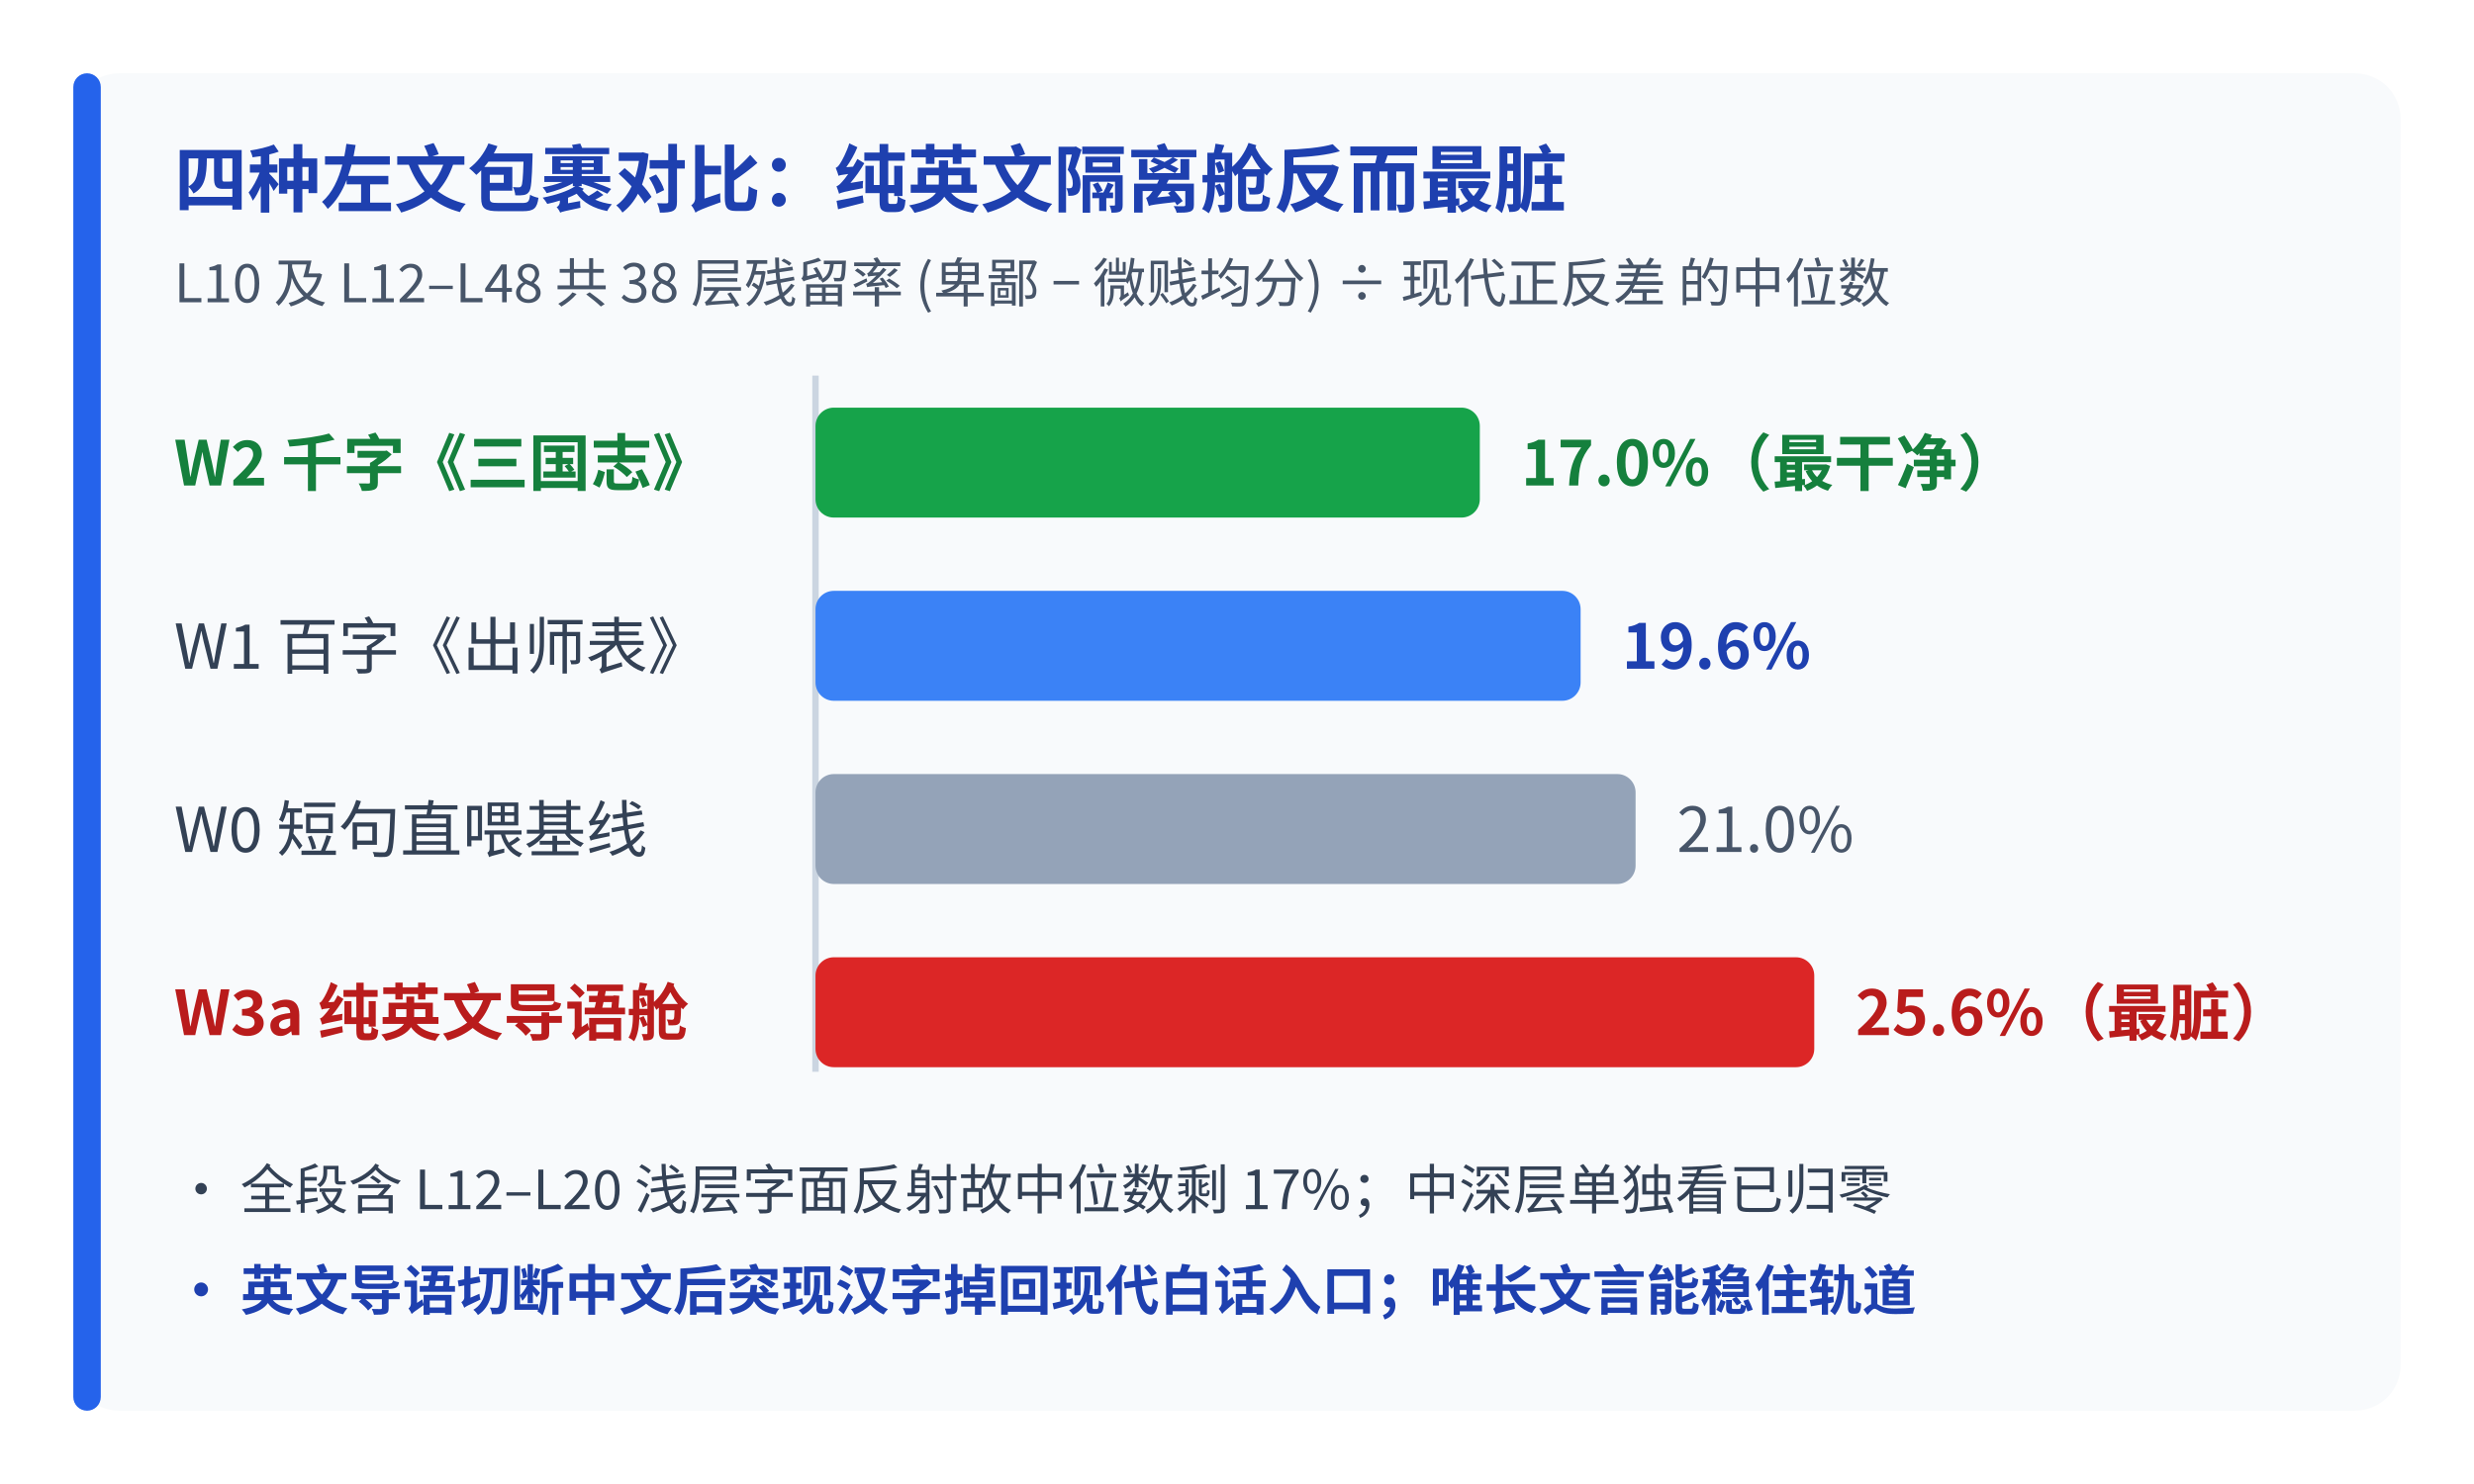
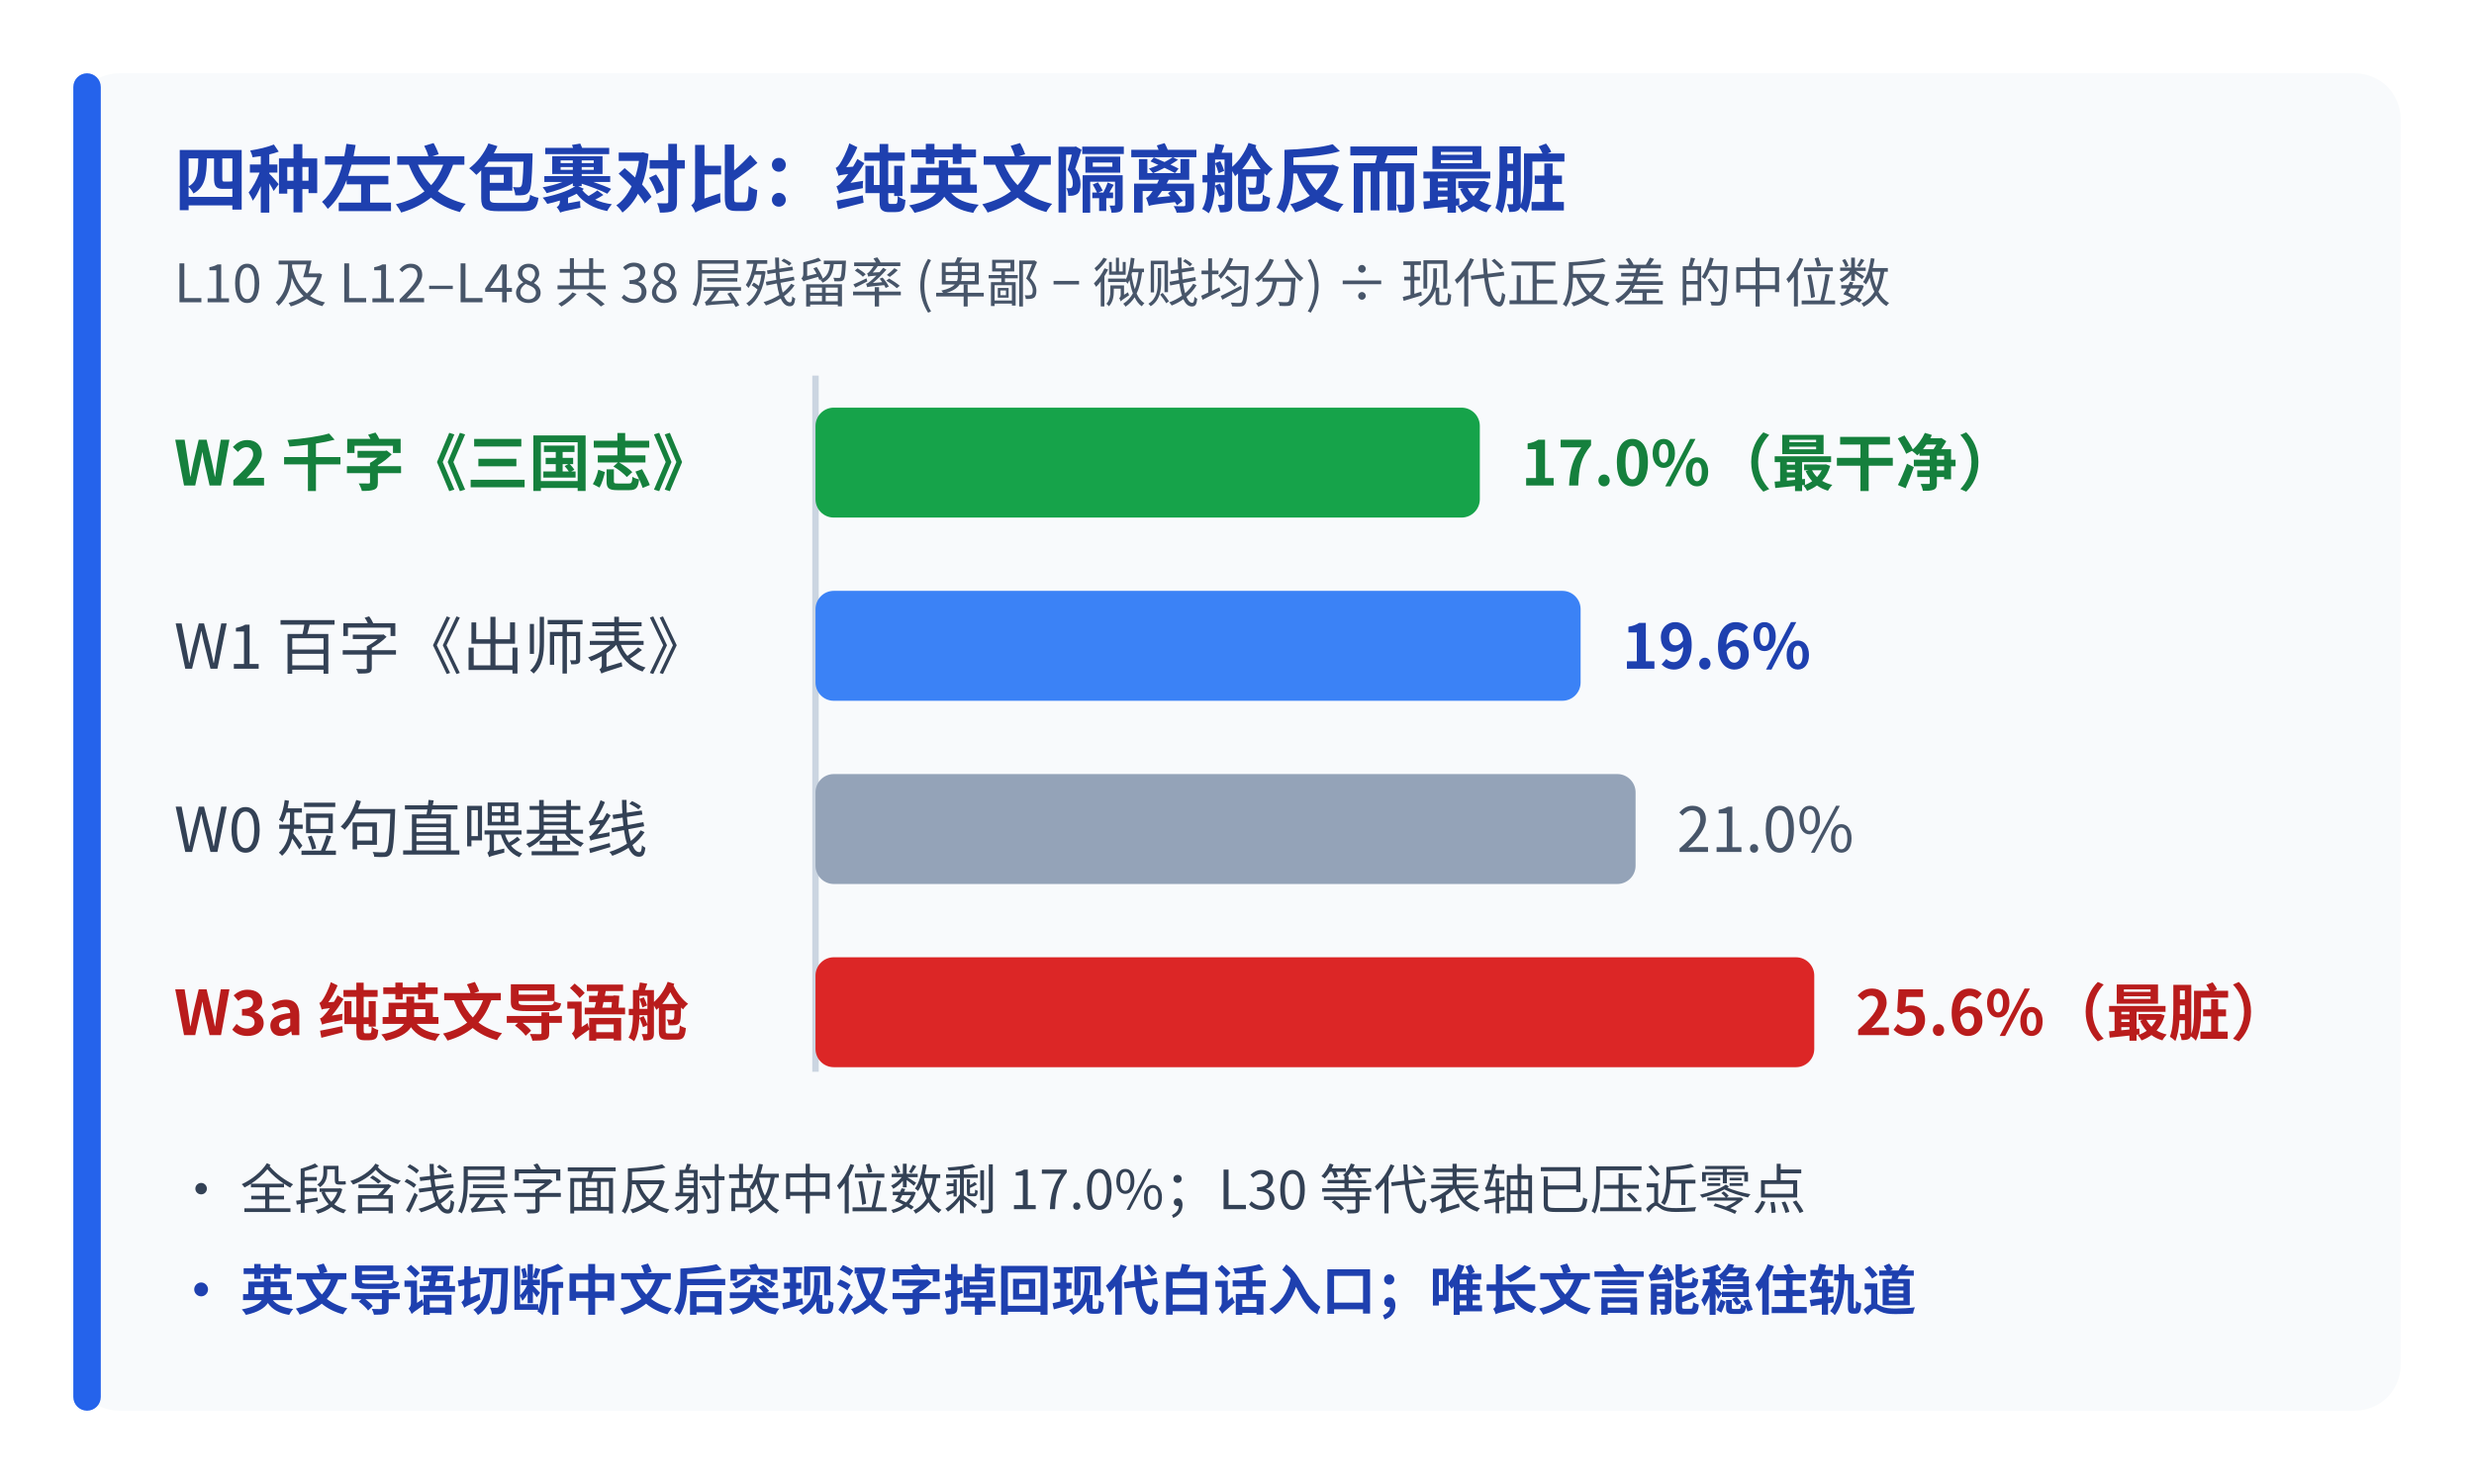
<svg xmlns="http://www.w3.org/2000/svg" viewBox="0 0 540 324" width="540" height="324" font-family="'WenQuanYi Micro Hei','Noto Sans CJK SC',sans-serif" style="background-color:#ffffff;">
  <rect width="540" height="324" fill="#ffffff" />
  <rect x="16" y="16" width="508" height="292" rx="10" fill="#f8fafc" />
  <rect x="16" y="16" width="6" height="292" rx="3" fill="#2563eb" />
  <text x="38" y="45" font-size="16" font-weight="bold" fill="#1e40af">四种左文包裹对比：纯英文隔离舱反而最脏</text>
  <text x="38" y="66" font-size="11.6" fill="#475569">L10 及 L12–L48 共 38 层残留率 (卑鄙 − 微贱均分) ÷ 现代正反差 的中位数</text>
  <line x1="178" y1="82" x2="178" y2="234" stroke="#cbd5e1" stroke-width="1.4" />
  <text x="38" y="106" font-size="13.5" font-weight="bold" fill="#15803d">W2 千字《三国志》</text>
  <rect x="178" y="89" width="145" height="24" rx="4" fill="#16a34a" />
  <text x="332" y="106" font-size="13.5" font-weight="bold" fill="#15803d">17.0%（最干净）</text>
  <text x="38" y="146" font-size="13.5" fill="#334155">W1 百字《出师表》</text>
  <rect x="178" y="129" width="167" height="24" rx="4" fill="#3b82f6" />
  <text x="354" y="146" font-size="13.5" font-weight="bold" fill="#1e40af">19.6%</text>
  <text x="38" y="186" font-size="13.5" fill="#334155">W0 短句直喂基线</text>
  <rect x="178" y="169" width="179" height="24" rx="4" fill="#94a3b8" />
  <text x="366" y="186" font-size="13.5" fill="#475569">21.0%</text>
  <text x="38" y="226" font-size="13.5" font-weight="bold" fill="#b91c1c">W3a 纯英文导语舱</text>
  <rect x="178" y="209" width="218" height="24" rx="4" fill="#dc2626" />
  <text x="405" y="226" font-size="13.5" font-weight="bold" fill="#b91c1c">25.6%（最脏）</text>
-   <text x="38" y="264" font-size="11.8" fill="#334155">• 全段含 L12–L20 浅层字面反射故中位数剩 17%；中深层单独看已归零</text>
+   <text x="38" y="264" font-size="11.8" fill="#334155">• 全段含浅层字面反射故中位数剩 17.0%；L30 等代表轴已压近零点</text>
  <text x="38" y="286" font-size="11.8" font-weight="bold" fill="#1e40af">• 英文导语切断中文后突现汉字掉回现代白话入口；唯长文言能稳住轨道</text>
</svg>
